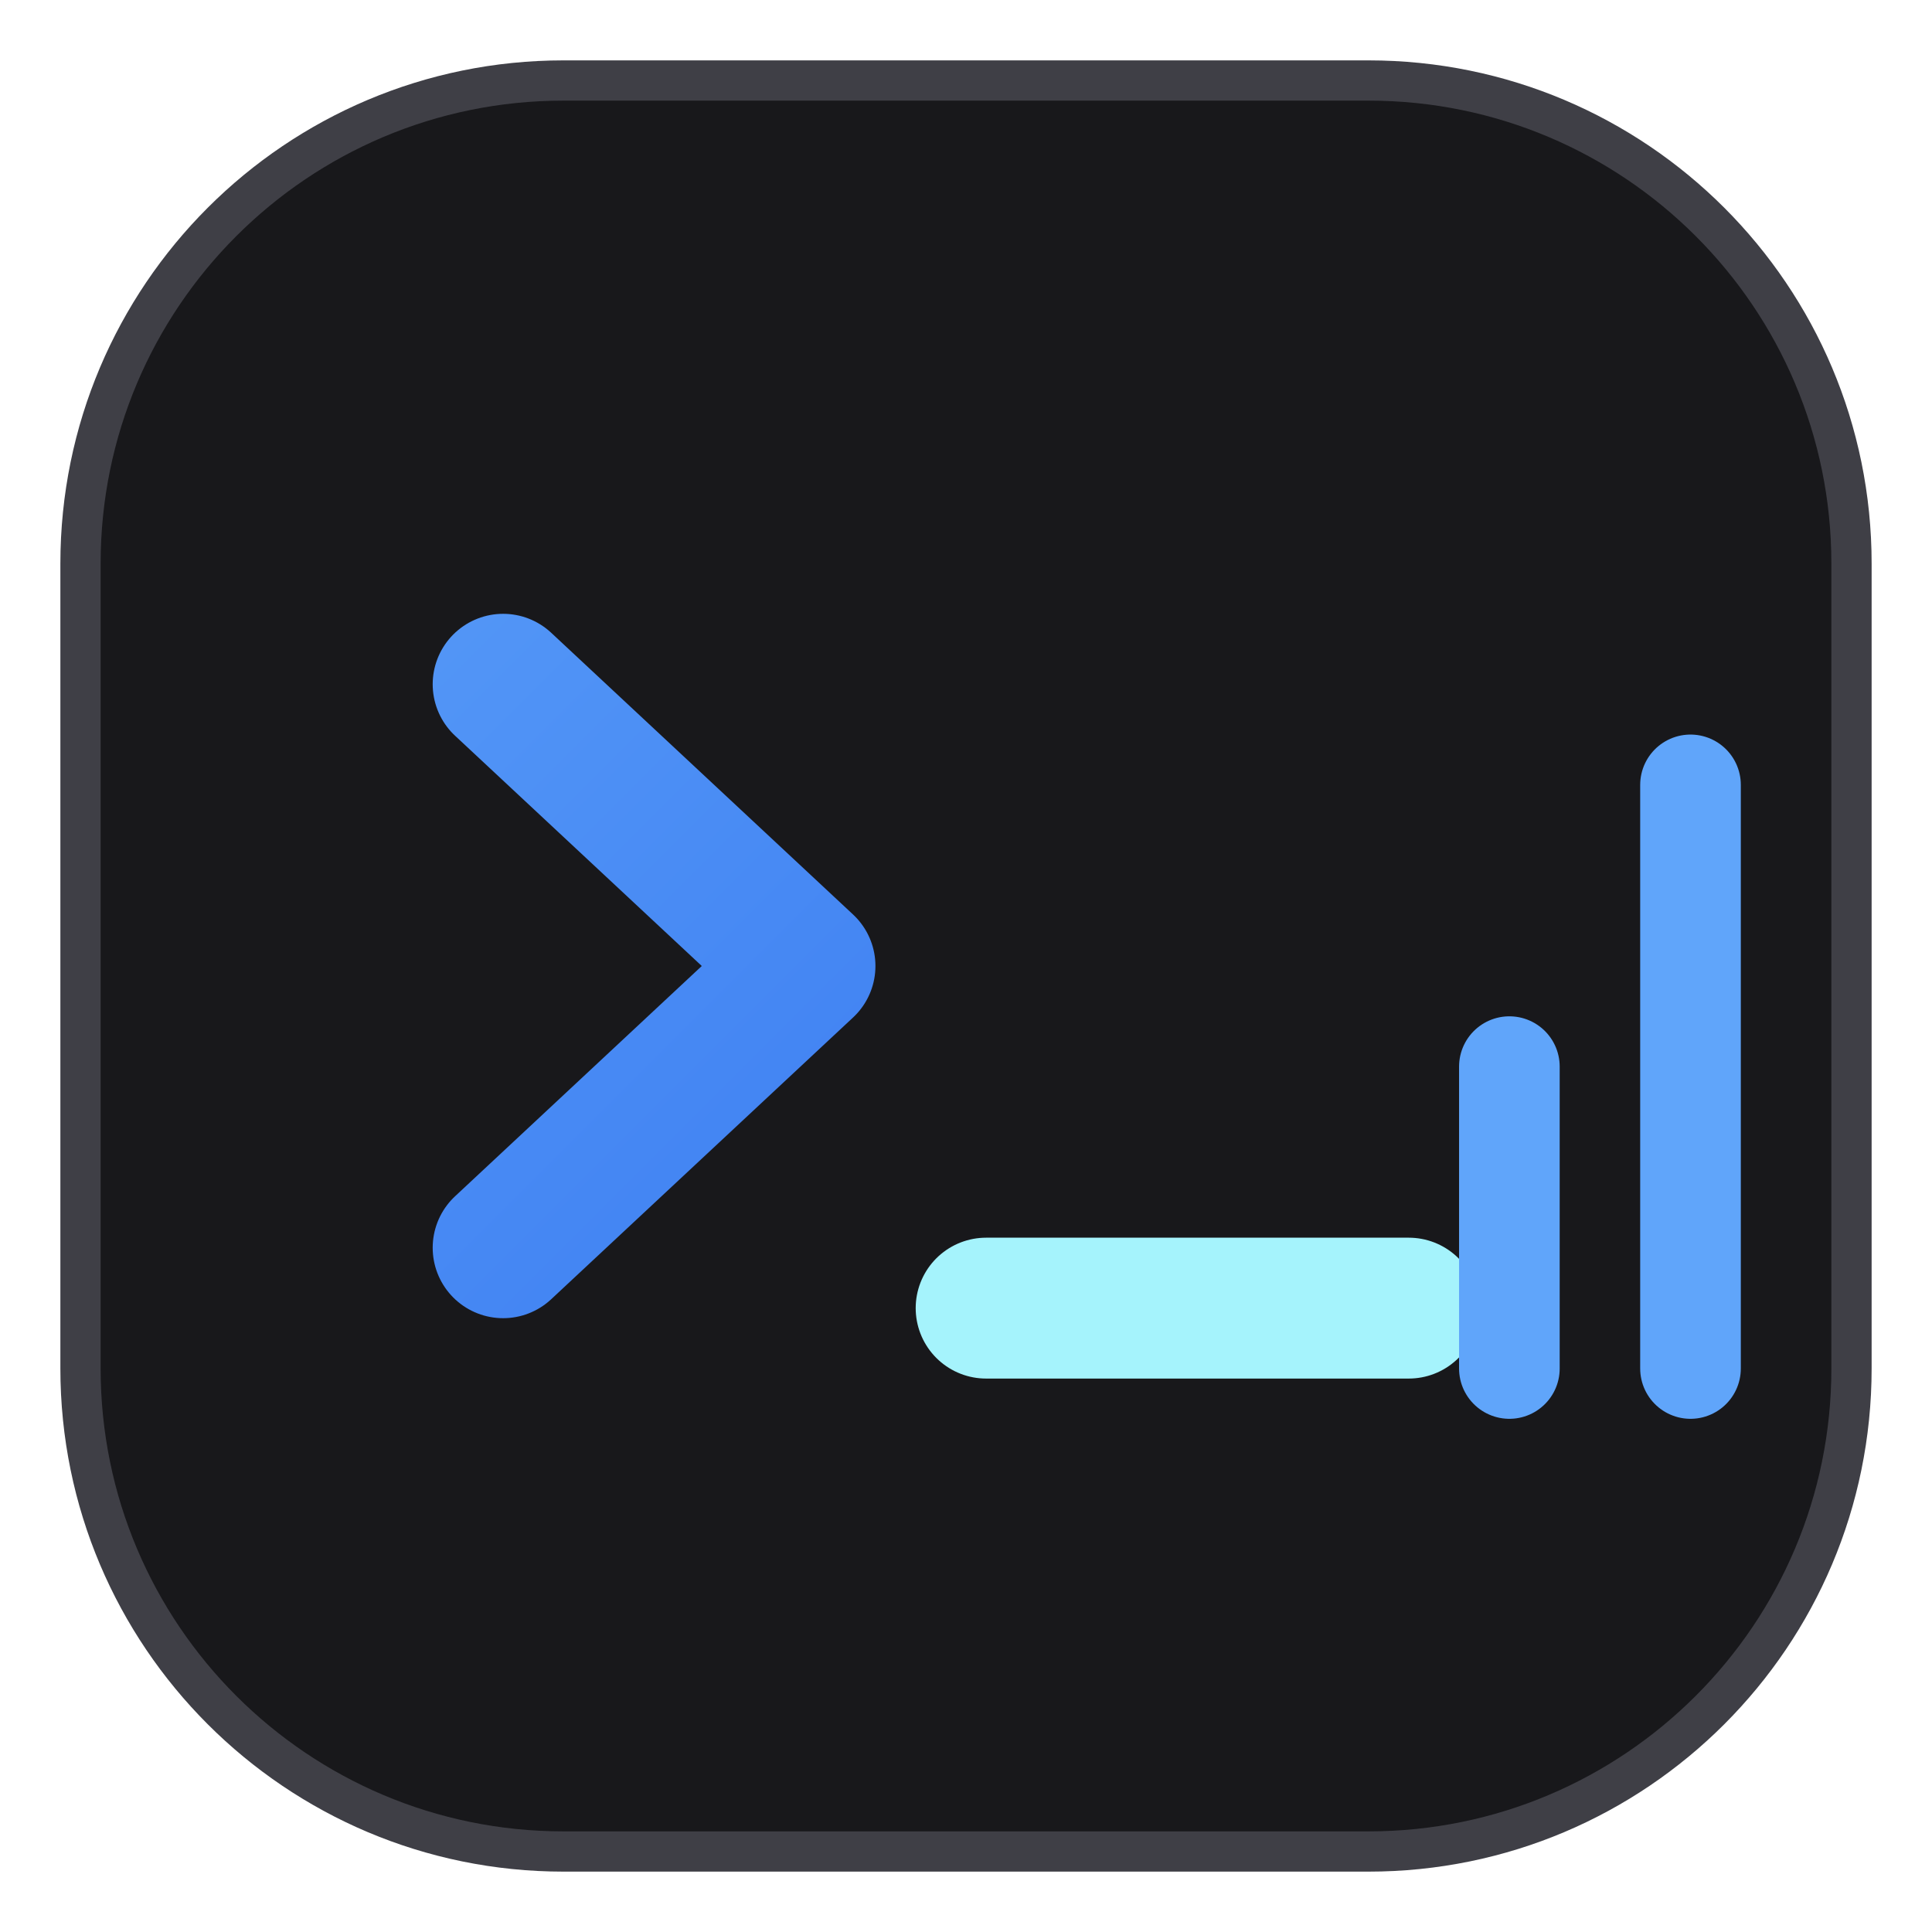
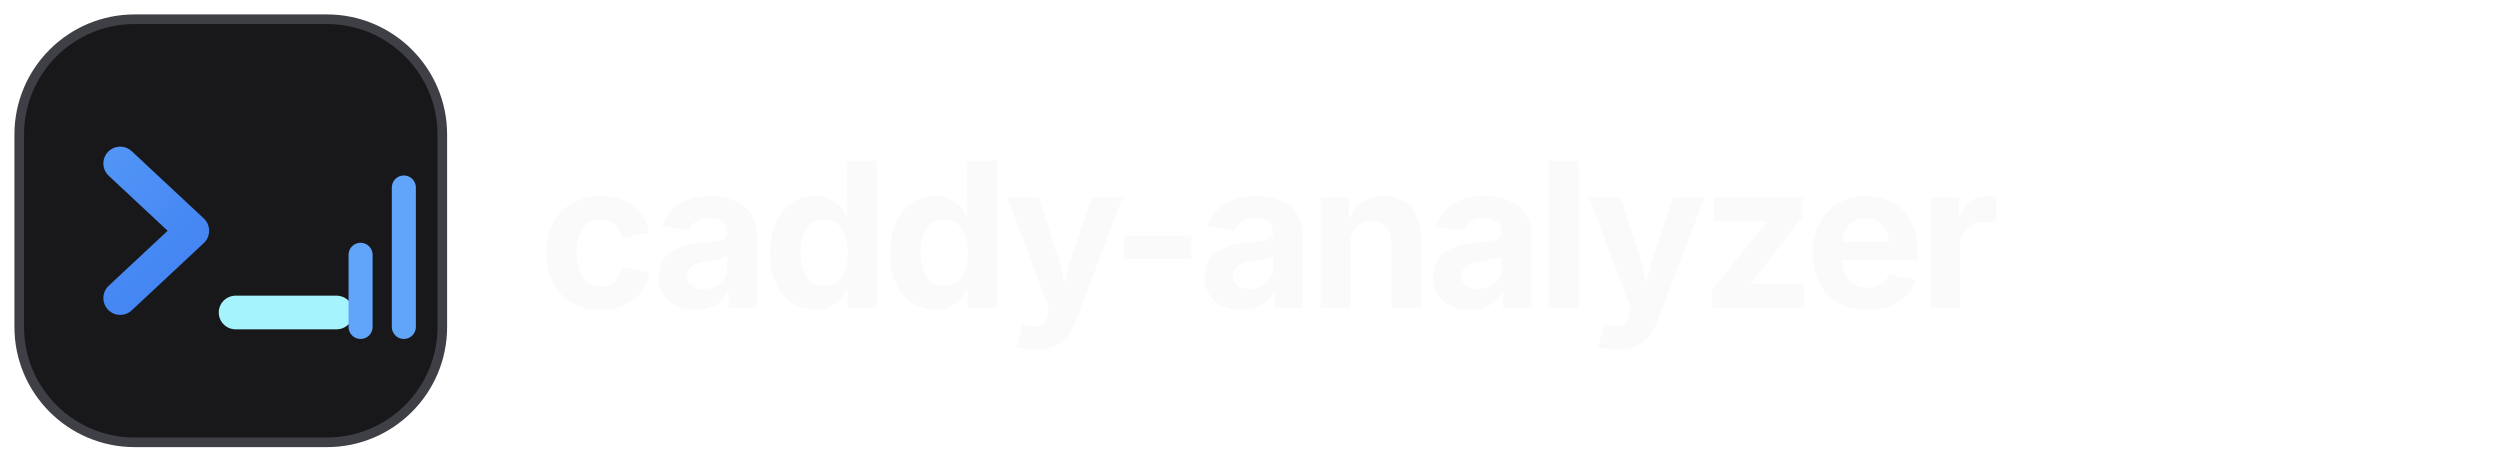
- <svg xmlns="http://www.w3.org/2000/svg" viewBox="0 0 96 96" fill="none">
+ <svg xmlns="http://www.w3.org/2000/svg" viewBox="0 0 520 96" role="img" aria-labelledby="title desc">
  <defs>
    <linearGradient id="mark" x1="8" y1="8" x2="88" y2="88" gradientUnits="userSpaceOnUse">
      <stop stop-color="#60A5FA" />
      <stop offset="1" stop-color="#2563EB" />
    </linearGradient>
  </defs>
  <rect x="4" y="4" width="88" height="88" rx="24" fill="#18181B" stroke="#3F3F46" stroke-width="2" />
  <path d="m25 34 15 14-15 14" fill="none" stroke="url(#mark)" stroke-linecap="round" stroke-linejoin="round" stroke-width="7" />
  <path d="M49 65h21" stroke="#A5F3FC" stroke-linecap="round" stroke-width="7" />
  <path d="M75 68V53m9 15V39" stroke="#60A5FA" stroke-linecap="round" stroke-width="5" />
+   <text x="112" y="64" fill="#FAFAFA" font-family="Inter,Arial,sans-serif" font-size="42" font-weight="700" letter-spacing="-1.5">caddy-analyzer</text>
</svg>
